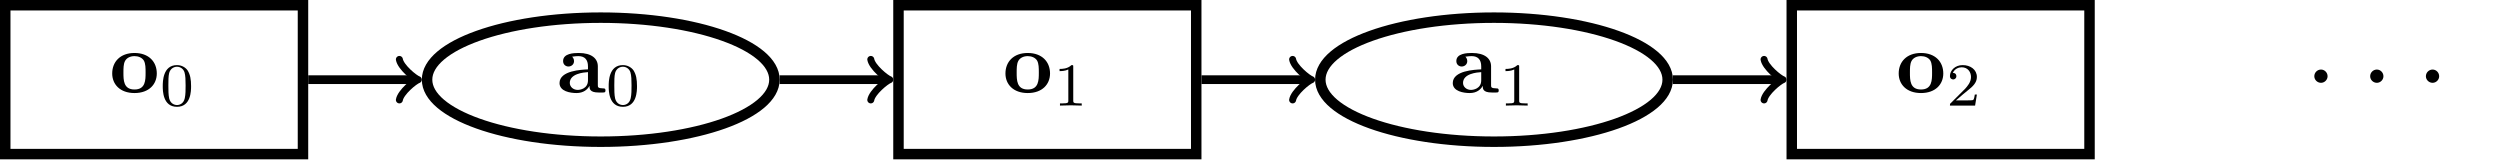
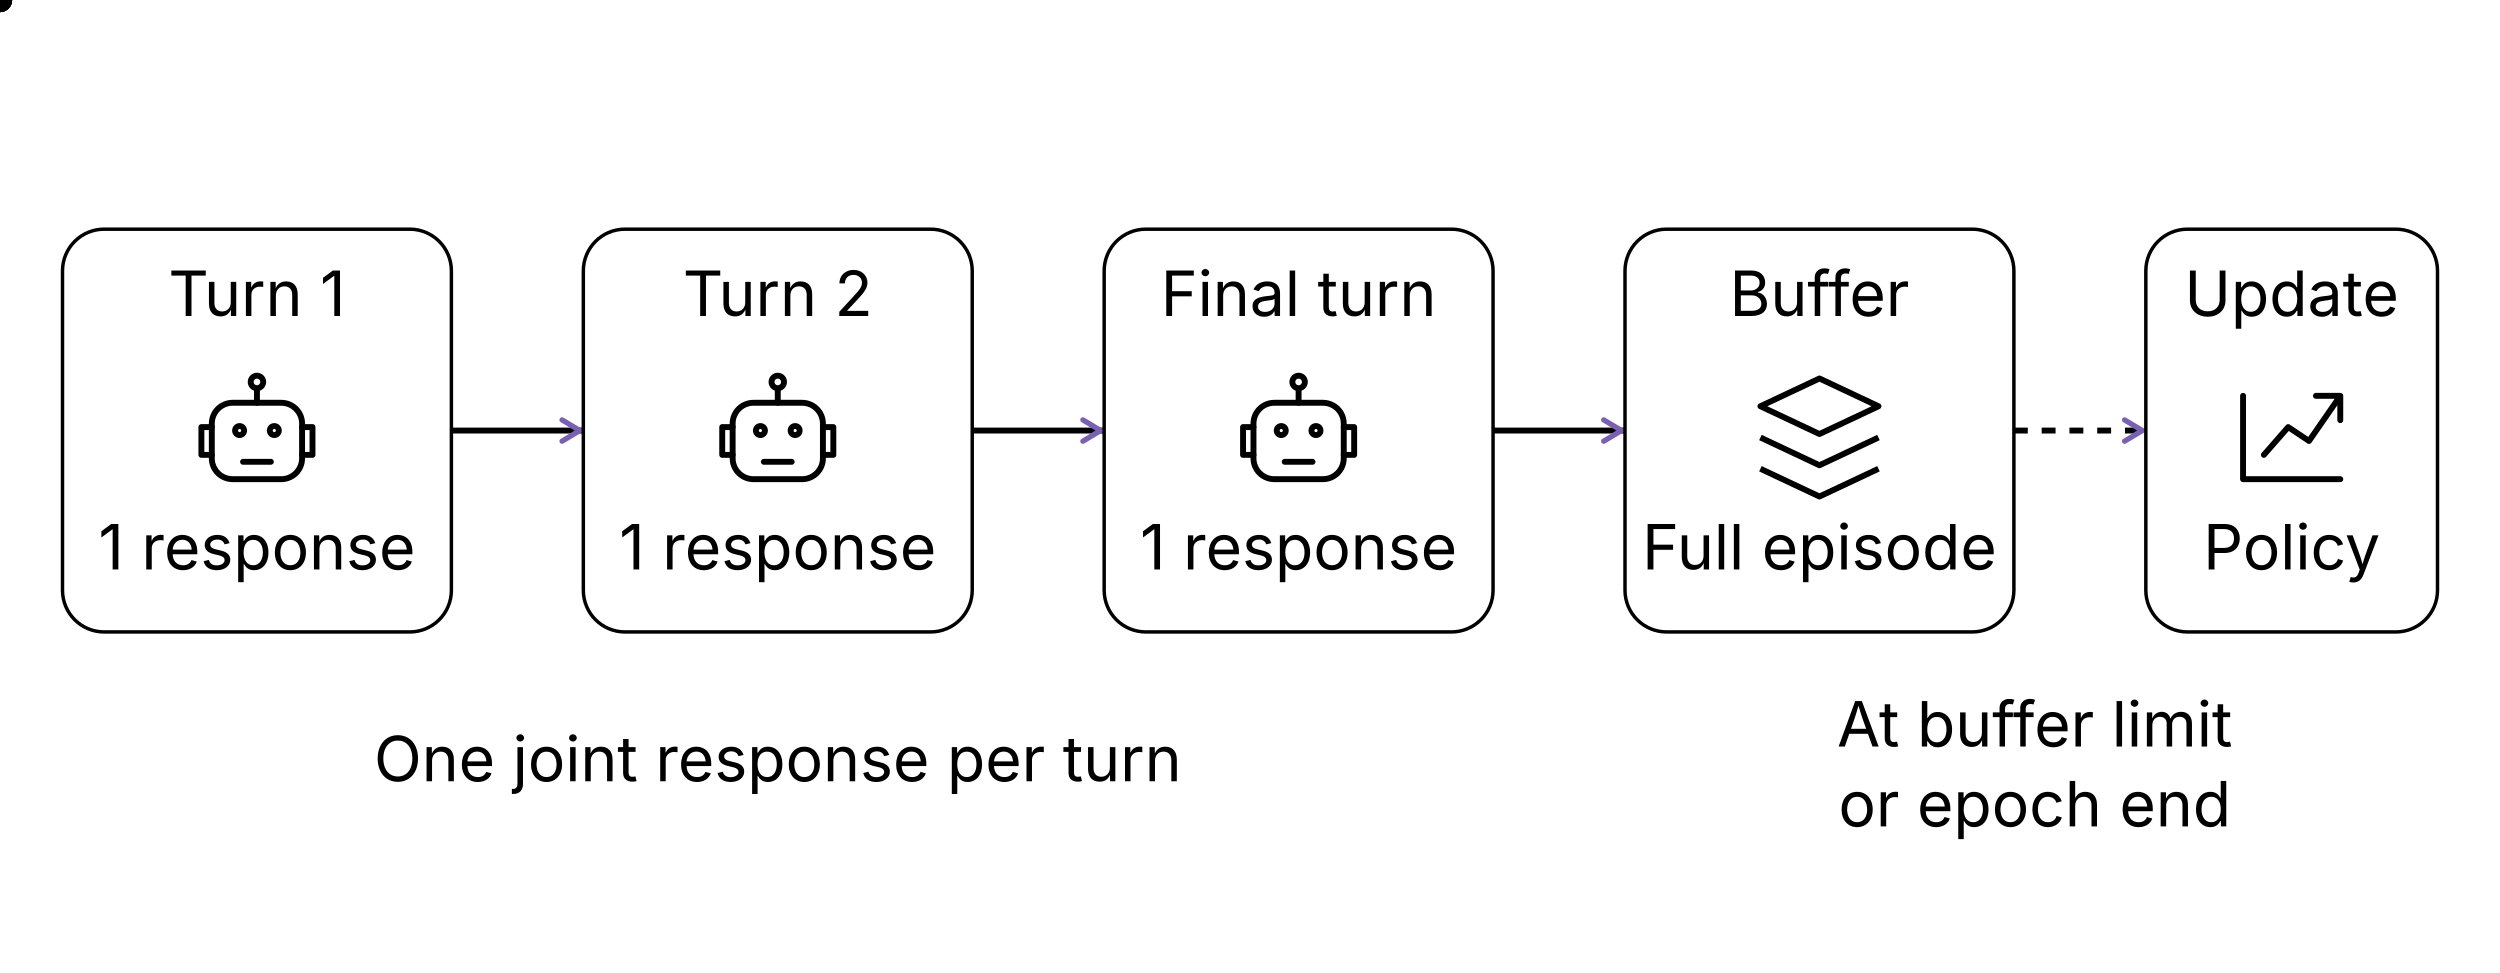
- <svg xmlns="http://www.w3.org/2000/svg" xmlns:xlink="http://www.w3.org/1999/xlink" width="285.606pt" height="18.203pt" viewBox="0 0 285.606 18.203">
+ <svg xmlns="http://www.w3.org/2000/svg" class="algorithm-flow" width="720" height="280" viewBox="0 0 720 280" font-family="Inter, system-ui, sans-serif" font-size="18" text-anchor="middle">
  <defs>
-     <g>
-       <g id="glyph-0-0">
-         <path d="M 5.406 -2.172 C 5.406 -3.516 4.484 -4.516 2.859 -4.516 C 1.219 -4.516 0.312 -3.5 0.312 -2.172 C 0.312 -0.938 1.203 0.062 2.859 0.062 C 4.531 0.062 5.406 -0.953 5.406 -2.172 Z M 2.859 -0.344 C 1.594 -0.344 1.594 -1.422 1.594 -2.281 C 1.594 -2.734 1.594 -3.234 1.766 -3.578 C 1.953 -3.953 2.375 -4.156 2.859 -4.156 C 3.281 -4.156 3.703 -4 3.922 -3.656 C 4.125 -3.312 4.125 -2.766 4.125 -2.281 C 4.125 -1.422 4.125 -0.344 2.859 -0.344 Z M 2.859 -0.344 " />
-       </g>
-       <g id="glyph-0-1">
-         <path d="M 3.734 -0.766 C 3.734 -0.453 3.734 0 4.766 0 L 5.25 0 C 5.438 0 5.562 0 5.562 -0.234 C 5.562 -0.469 5.438 -0.469 5.297 -0.469 C 4.688 -0.484 4.688 -0.609 4.688 -0.844 L 4.688 -2.984 C 4.688 -3.875 3.984 -4.516 2.5 -4.516 C 1.938 -4.516 0.719 -4.469 0.719 -3.594 C 0.719 -3.156 1.062 -2.969 1.328 -2.969 C 1.641 -2.969 1.969 -3.188 1.969 -3.594 C 1.969 -3.891 1.781 -4.062 1.75 -4.094 C 2.031 -4.141 2.344 -4.156 2.469 -4.156 C 3.203 -4.156 3.562 -3.734 3.562 -2.984 L 3.562 -2.641 C 2.844 -2.609 0.312 -2.516 0.312 -1.078 C 0.312 -0.125 1.562 0.062 2.25 0.062 C 3.047 0.062 3.516 -0.344 3.734 -0.766 Z M 3.562 -2.328 L 3.562 -1.391 C 3.562 -0.422 2.641 -0.297 2.391 -0.297 C 1.891 -0.297 1.484 -0.641 1.484 -1.094 C 1.484 -2.156 3.062 -2.297 3.562 -2.328 Z M 3.562 -2.328 " />
-       </g>
-       <g id="glyph-1-0">
-         <path d="M 3.594 -2.219 C 3.594 -2.984 3.5 -3.547 3.188 -4.031 C 2.969 -4.344 2.531 -4.625 1.984 -4.625 C 0.359 -4.625 0.359 -2.719 0.359 -2.219 C 0.359 -1.719 0.359 0.141 1.984 0.141 C 3.594 0.141 3.594 -1.719 3.594 -2.219 Z M 1.984 -0.062 C 1.656 -0.062 1.234 -0.25 1.094 -0.812 C 1 -1.219 1 -1.797 1 -2.312 C 1 -2.828 1 -3.359 1.094 -3.734 C 1.25 -4.281 1.688 -4.438 1.984 -4.438 C 2.359 -4.438 2.719 -4.203 2.844 -3.797 C 2.953 -3.422 2.969 -2.922 2.969 -2.312 C 2.969 -1.797 2.969 -1.281 2.875 -0.844 C 2.734 -0.203 2.266 -0.062 1.984 -0.062 Z M 1.984 -0.062 " />
-       </g>
-       <g id="glyph-1-1">
-         <path d="M 2.328 -4.438 C 2.328 -4.625 2.328 -4.625 2.125 -4.625 C 1.672 -4.188 1.047 -4.188 0.766 -4.188 L 0.766 -3.938 C 0.922 -3.938 1.391 -3.938 1.766 -4.125 L 1.766 -0.578 C 1.766 -0.344 1.766 -0.25 1.078 -0.25 L 0.812 -0.25 L 0.812 0 C 0.938 0 1.797 -0.031 2.047 -0.031 C 2.266 -0.031 3.141 0 3.297 0 L 3.297 -0.25 L 3.031 -0.25 C 2.328 -0.25 2.328 -0.344 2.328 -0.578 Z M 2.328 -4.438 " />
-       </g>
-       <g id="glyph-1-2">
-         <path d="M 3.516 -1.266 L 3.281 -1.266 C 3.266 -1.109 3.188 -0.703 3.094 -0.641 C 3.047 -0.594 2.516 -0.594 2.406 -0.594 L 1.125 -0.594 C 1.859 -1.234 2.109 -1.438 2.516 -1.766 C 3.031 -2.172 3.516 -2.609 3.516 -3.266 C 3.516 -4.109 2.781 -4.625 1.891 -4.625 C 1.031 -4.625 0.438 -4.016 0.438 -3.375 C 0.438 -3.031 0.734 -2.984 0.812 -2.984 C 0.969 -2.984 1.172 -3.109 1.172 -3.359 C 1.172 -3.484 1.125 -3.734 0.766 -3.734 C 0.984 -4.219 1.453 -4.375 1.781 -4.375 C 2.484 -4.375 2.844 -3.828 2.844 -3.266 C 2.844 -2.656 2.406 -2.188 2.188 -1.938 L 0.516 -0.266 C 0.438 -0.203 0.438 -0.188 0.438 0 L 3.312 0 Z M 3.516 -1.266 " />
-       </g>
-       <g id="glyph-2-0">
-         <path d="M 2.75 -3.578 C 2.75 -4 2.406 -4.344 2 -4.344 C 1.578 -4.344 1.234 -4 1.234 -3.578 C 1.234 -3.172 1.578 -2.828 2 -2.828 C 2.406 -2.828 2.75 -3.172 2.75 -3.578 Z M 2.75 -3.578 " />
-       </g>
+     <marker id="arrow-purple" viewBox="0 0 10 10" refX="8" refY="5" markerWidth="6" markerHeight="6" orient="auto">
+       <path d="m2 2 5 3-5 3" fill="none" stroke="var(--af-purple, #7861b2)" stroke-width="1.5" stroke-linecap="round" stroke-linejoin="round" />
+     </marker>
+     <marker id="arrow-teal" viewBox="0 0 10 10" refX="8" refY="5" markerWidth="6" markerHeight="6" orient="auto">
+       <path d="m2 2 5 3-5 3" fill="none" stroke="var(--af-teal, #438b84)" stroke-width="1.5" stroke-linecap="round" stroke-linejoin="round" />
+     </marker>
+     <g id="agent-icon" class="af-icon" fill="none" stroke="currentColor" stroke-width="1.7" stroke-linecap="round" stroke-linejoin="round">
+       <path d="M0-10v-4" />
+       <circle cy="-16" r="1.8" />
+       <rect x="-13" y="-10" width="26" height="22" rx="6" />
+       <path d="M-13-3h-3v8h3m26-8h3v8h-3M-4 7h8" />
+       <circle cx="-5" cy="-2" r="1.3" />
+       <circle cx="5" cy="-2" r="1.3" />
    </g>
-     <clipPath id="clip-0">
-       <path clip-rule="nonzero" d="M 0 0 L 36 0 L 36 18.203 L 0 18.203 Z M 0 0 " />
-     </clipPath>
-     <clipPath id="clip-1">
-       <path clip-rule="nonzero" d="M 31 0 L 106 0 L 106 18.203 L 31 18.203 Z M 31 0 " />
-     </clipPath>
-     <clipPath id="clip-2">
-       <path clip-rule="nonzero" d="M 102 0 L 138 0 L 138 18.203 L 102 18.203 Z M 102 0 " />
-     </clipPath>
-     <clipPath id="clip-3">
-       <path clip-rule="nonzero" d="M 133 0 L 208 0 L 208 18.203 L 133 18.203 Z M 133 0 " />
-     </clipPath>
-     <clipPath id="clip-4">
-       <path clip-rule="nonzero" d="M 204 0 L 240 0 L 240 18.203 L 204 18.203 Z M 204 0 " />
-     </clipPath>
+     <g id="response-icon" class="af-icon" fill="none" stroke="currentColor" stroke-width="1.7" stroke-linecap="round" stroke-linejoin="round">
+       <path d="M-11-15H4l8 8v22h-23ZM4-15v8h8M-5-2H6M-5 4H6M-5 10H2" />
+     </g>
  </defs>
-   <g data-rollout-stage="0" data-rollout-kind="node" clip-path="url(#clip-0)">
-     <path fill="none" stroke-width="1.196" stroke-linecap="butt" stroke-linejoin="miter" stroke="rgb(0%, 0%, 0%)" stroke-opacity="1" stroke-miterlimit="10" d="M -17.008 -8.504 L 17.007 -8.504 L 17.007 8.503 L -17.008 8.503 Z M -17.008 -8.504 " transform="matrix(1, 0, 0, -1, 17.606, 9.101)" />
+   <g class="af-edge af-purple" data-rollout-stage="1" data-rollout-kind="edge">
+     <path d="M130 124H168" fill="none" stroke="currentColor" stroke-width="1.7" marker-end="url(#arrow-purple)" />
+     <circle class="af-dot" r="3.5" />
  </g>
-   <g data-rollout-stage="0" data-rollout-kind="node" fill="rgb(0%, 0%, 0%)" fill-opacity="1">
-     <use xlink:href="#glyph-0-0" x="12.507" y="10.568" />
+   <g class="af-edge af-purple" data-rollout-stage="2" data-rollout-kind="edge">
+     <path d="M280 124H318" fill="none" stroke="currentColor" stroke-width="1.7" marker-end="url(#arrow-purple)" />
+     <circle class="af-dot" r="3.5" />
  </g>
-   <g data-rollout-stage="0" data-rollout-kind="node" fill="rgb(0%, 0%, 0%)" fill-opacity="1">
-     <use xlink:href="#glyph-1-0" x="18.235" y="12.062" />
+   <g class="af-edge af-purple" data-rollout-stage="3" data-rollout-kind="edge">
+     <path d="M430 124H468" fill="none" stroke="currentColor" stroke-width="1.7" marker-end="url(#arrow-purple)" />
+     <circle class="af-dot" r="3.5" />
  </g>
-   <g data-rollout-stage="1" data-rollout-kind="node" clip-path="url(#clip-1)">
-     <path fill="none" stroke-width="1.196" stroke-linecap="butt" stroke-linejoin="miter" stroke="rgb(0%, 0%, 0%)" stroke-opacity="1" stroke-miterlimit="10" d="M 70.867 -0.001 C 70.867 3.913 61.984 7.085 51.023 7.085 C 40.066 7.085 31.183 3.913 31.183 -0.001 C 31.183 -3.915 40.066 -7.087 51.023 -7.087 C 61.984 -7.087 70.867 -3.915 70.867 -0.001 Z M 70.867 -0.001 " transform="matrix(1, 0, 0, -1, 17.606, 9.101)" />
+   <g class="af-edge af-purple" data-rollout-stage="4" data-rollout-kind="edge">
+     <path d="M580 124H618" fill="none" stroke="currentColor" stroke-width="1.7" marker-end="url(#arrow-purple)" stroke-dasharray="4 4" />
+     <circle class="af-dot" r="3.5" />
  </g>
-   <g data-rollout-stage="1" data-rollout-kind="node" fill="rgb(0%, 0%, 0%)" fill-opacity="1">
-     <use xlink:href="#glyph-0-1" x="63.61" y="10.568" />
+   <g class="af-node af-purple" data-rollout-stage="0" data-rollout-kind="node">
+     <rect class="af-card" x="18" y="66" width="112" height="116" rx="12" fill="none" stroke="currentColor" />
+     <text class="af-label af-heading" x="74" y="91">Turn 1</text>
+     <use href="#agent-icon" x="74" y="126" />
+     <text class="af-small" x="74" y="164">1 response</text>
  </g>
-   <g data-rollout-stage="1" data-rollout-kind="node" fill="rgb(0%, 0%, 0%)" fill-opacity="1">
-     <use xlink:href="#glyph-1-0" x="69.179" y="12.062" />
+   <g class="af-node af-purple" data-rollout-stage="1" data-rollout-kind="node">
+     <rect class="af-card" x="168" y="66" width="112" height="116" rx="12" fill="none" stroke="currentColor" />
+     <text class="af-label af-heading" x="224" y="91">Turn 2</text>
+     <use href="#agent-icon" x="224" y="126" />
+     <text class="af-small" x="224" y="164">1 response</text>
  </g>
-   <path data-rollout-stage="1" data-rollout-kind="edge" fill="none" stroke-width="0.996" stroke-linecap="butt" stroke-linejoin="miter" stroke="rgb(0%, 0%, 0%)" stroke-opacity="1" stroke-miterlimit="10" d="M 17.605 -0.001 L 29.749 -0.001 " transform="matrix(1, 0, 0, -1, 17.606, 9.101)" />
-   <path data-rollout-stage="1" data-rollout-kind="node" fill="none" stroke-width="0.797" stroke-linecap="round" stroke-linejoin="round" stroke="rgb(0%, 0%, 0%)" stroke-opacity="1" stroke-miterlimit="10" d="M -1.732 2.312 C -1.588 1.445 -0.002 0.144 0.432 -0.001 C -0.002 -0.145 -1.588 -1.446 -1.732 -2.313 " transform="matrix(1, 0, 0, -1, 47.35736, 9.101)" />
-   <g data-rollout-stage="2" data-rollout-kind="node" clip-path="url(#clip-2)">
-     <path fill="none" stroke-width="1.196" stroke-linecap="butt" stroke-linejoin="miter" stroke="rgb(0%, 0%, 0%)" stroke-opacity="1" stroke-miterlimit="10" d="M 85.039 -8.504 L 119.054 -8.504 L 119.054 8.503 L 85.039 8.503 Z M 85.039 -8.504 " transform="matrix(1, 0, 0, -1, 17.606, 9.101)" />
+   <g class="af-node af-purple" data-rollout-stage="2" data-rollout-kind="node">
+     <rect class="af-card" x="318" y="66" width="112" height="116" rx="12" fill="none" stroke="currentColor" />
+     <text class="af-label af-heading" x="374" y="91">Final turn</text>
+     <use href="#agent-icon" x="374" y="126" />
+     <text class="af-small" x="374" y="164">1 response</text>
  </g>
-   <g data-rollout-stage="2" data-rollout-kind="node" fill="rgb(0%, 0%, 0%)" fill-opacity="1">
-     <use xlink:href="#glyph-0-0" x="114.553" y="10.568" />
+   <g class="af-node af-teal" data-rollout-stage="3" data-rollout-kind="node">
+     <rect class="af-card" x="468" y="66" width="112" height="116" rx="12" fill="none" stroke="currentColor" />
+     <text class="af-label af-heading" x="524" y="91">Buffer</text>
+     <g class="af-icon" fill="none" stroke="currentColor" stroke-width="1.7" stroke-linejoin="round">
+       <path d="m507 117 17-8 17 8-17 8Zm0 9 17 8 17-8m-34 9 17 8 17-8" />
+     </g>
+     <text class="af-small" x="524" y="164">Full episode</text>
  </g>
-   <g data-rollout-stage="2" data-rollout-kind="node" fill="rgb(0%, 0%, 0%)" fill-opacity="1">
-     <use xlink:href="#glyph-1-1" x="120.282" y="12.062" />
+   <g class="af-node af-amber" data-rollout-stage="4" data-rollout-kind="node">
+     <rect class="af-card" x="618" y="66" width="84" height="116" rx="12" fill="none" stroke="currentColor" />
+     <text class="af-label af-heading" x="660" y="91">Update</text>
+     <g class="af-icon" fill="none" stroke="currentColor" stroke-width="1.7" stroke-linecap="round" stroke-linejoin="round">
+       <path d="M646 138v-24m0 24h28m-22-7 7-8 6 4 9-13m-7 0h7v7" />
+     </g>
+     <text class="af-small" x="660" y="164">Policy</text>
  </g>
-   <path data-rollout-stage="2" data-rollout-kind="edge" fill="none" stroke-width="0.996" stroke-linecap="butt" stroke-linejoin="miter" stroke="rgb(0%, 0%, 0%)" stroke-opacity="1" stroke-miterlimit="10" d="M 71.464 -0.001 L 83.609 -0.001 " transform="matrix(1, 0, 0, -1, 17.606, 9.101)" />
-   <path data-rollout-stage="2" data-rollout-kind="node" fill="none" stroke-width="0.797" stroke-linecap="round" stroke-linejoin="round" stroke="rgb(0%, 0%, 0%)" stroke-opacity="1" stroke-miterlimit="10" d="M -1.735 2.312 C -1.591 1.445 -0.001 0.144 0.433 -0.001 C -0.001 -0.145 -1.591 -1.446 -1.735 -2.313 " transform="matrix(1, 0, 0, -1, 101.2157, 9.101)" />
-   <g data-rollout-stage="3" data-rollout-kind="node" clip-path="url(#clip-3)">
-     <path fill="none" stroke-width="1.196" stroke-linecap="butt" stroke-linejoin="miter" stroke="rgb(0%, 0%, 0%)" stroke-opacity="1" stroke-miterlimit="10" d="M 172.914 -0.001 C 172.914 3.913 164.031 7.085 153.07 7.085 C 142.113 7.085 133.23 3.913 133.23 -0.001 C 133.23 -3.915 142.113 -7.087 153.07 -7.087 C 164.031 -7.087 172.914 -3.915 172.914 -0.001 Z M 172.914 -0.001 " transform="matrix(1, 0, 0, -1, 17.606, 9.101)" />
+   <g class="af-node af-neutral" data-rollout-stage="0" data-rollout-kind="node">
+     <text class="af-small" x="224" y="225">One joint response per turn</text>
  </g>
-   <g data-rollout-stage="3" data-rollout-kind="node" fill="rgb(0%, 0%, 0%)" fill-opacity="1">
-     <use xlink:href="#glyph-0-1" x="165.656" y="10.568" />
-   </g>
-   <g data-rollout-stage="3" data-rollout-kind="node" fill="rgb(0%, 0%, 0%)" fill-opacity="1">
-     <use xlink:href="#glyph-1-1" x="171.225" y="12.062" />
-   </g>
-   <path data-rollout-stage="3" data-rollout-kind="edge" fill="none" stroke-width="0.996" stroke-linecap="butt" stroke-linejoin="miter" stroke="rgb(0%, 0%, 0%)" stroke-opacity="1" stroke-miterlimit="10" d="M 119.652 -0.001 L 131.8 -0.001 " transform="matrix(1, 0, 0, -1, 17.606, 9.101)" />
-   <path data-rollout-stage="3" data-rollout-kind="node" fill="none" stroke-width="0.797" stroke-linecap="round" stroke-linejoin="round" stroke="rgb(0%, 0%, 0%)" stroke-opacity="1" stroke-miterlimit="10" d="M -1.733 2.312 C -1.588 1.445 0.001 0.144 0.435 -0.001 C 0.001 -0.145 -1.588 -1.446 -1.733 -2.313 " transform="matrix(1, 0, 0, -1, 149.4048, 9.101)" />
-   <g data-rollout-stage="4" data-rollout-kind="node" clip-path="url(#clip-4)">
-     <path fill="none" stroke-width="1.196" stroke-linecap="butt" stroke-linejoin="miter" stroke="rgb(0%, 0%, 0%)" stroke-opacity="1" stroke-miterlimit="10" d="M 187.089 -8.504 L 221.105 -8.504 L 221.105 8.503 L 187.089 8.503 Z M 187.089 -8.504 " transform="matrix(1, 0, 0, -1, 17.606, 9.101)" />
-   </g>
-   <g data-rollout-stage="4" data-rollout-kind="node" fill="rgb(0%, 0%, 0%)" fill-opacity="1">
-     <use xlink:href="#glyph-0-0" x="216.6" y="10.568" />
-   </g>
-   <g data-rollout-stage="4" data-rollout-kind="node" fill="rgb(0%, 0%, 0%)" fill-opacity="1">
-     <use xlink:href="#glyph-1-2" x="222.328" y="12.062" />
-   </g>
-   <path data-rollout-stage="4" data-rollout-kind="edge" fill="none" stroke-width="0.996" stroke-linecap="butt" stroke-linejoin="miter" stroke="rgb(0%, 0%, 0%)" stroke-opacity="1" stroke-miterlimit="10" d="M 173.511 -0.001 L 185.656 -0.001 " transform="matrix(1, 0, 0, -1, 17.606, 9.101)" />
-   <path data-rollout-stage="4" data-rollout-kind="node" fill="none" stroke-width="0.797" stroke-linecap="round" stroke-linejoin="round" stroke="rgb(0%, 0%, 0%)" stroke-opacity="1" stroke-miterlimit="10" d="M -1.732 2.312 C -1.587 1.445 -0.001 0.144 0.432 -0.001 C -0.001 -0.145 -1.587 -1.446 -1.732 -2.313 " transform="matrix(1, 0, 0, -1, 203.2632, 9.101)" />
-   <g data-rollout-stage="4" data-rollout-kind="node" fill="rgb(0%, 0%, 0%)" fill-opacity="1">
-     <use xlink:href="#glyph-2-0" x="263.158" y="12.289" />
-   </g>
-   <g data-rollout-stage="4" data-rollout-kind="node" fill="rgb(0%, 0%, 0%)" fill-opacity="1">
-     <use xlink:href="#glyph-2-0" x="269.539" y="12.289" />
-   </g>
-   <g data-rollout-stage="4" data-rollout-kind="node" fill="rgb(0%, 0%, 0%)" fill-opacity="1">
-     <use xlink:href="#glyph-2-0" x="275.906" y="12.289" />
+   <g class="af-node af-neutral" data-rollout-stage="4" data-rollout-kind="node">
+     <text class="af-small" x="586" y="215">At buffer limit</text>
+     <text class="af-small" x="586" y="238">or epoch end</text>
  </g>
</svg>
